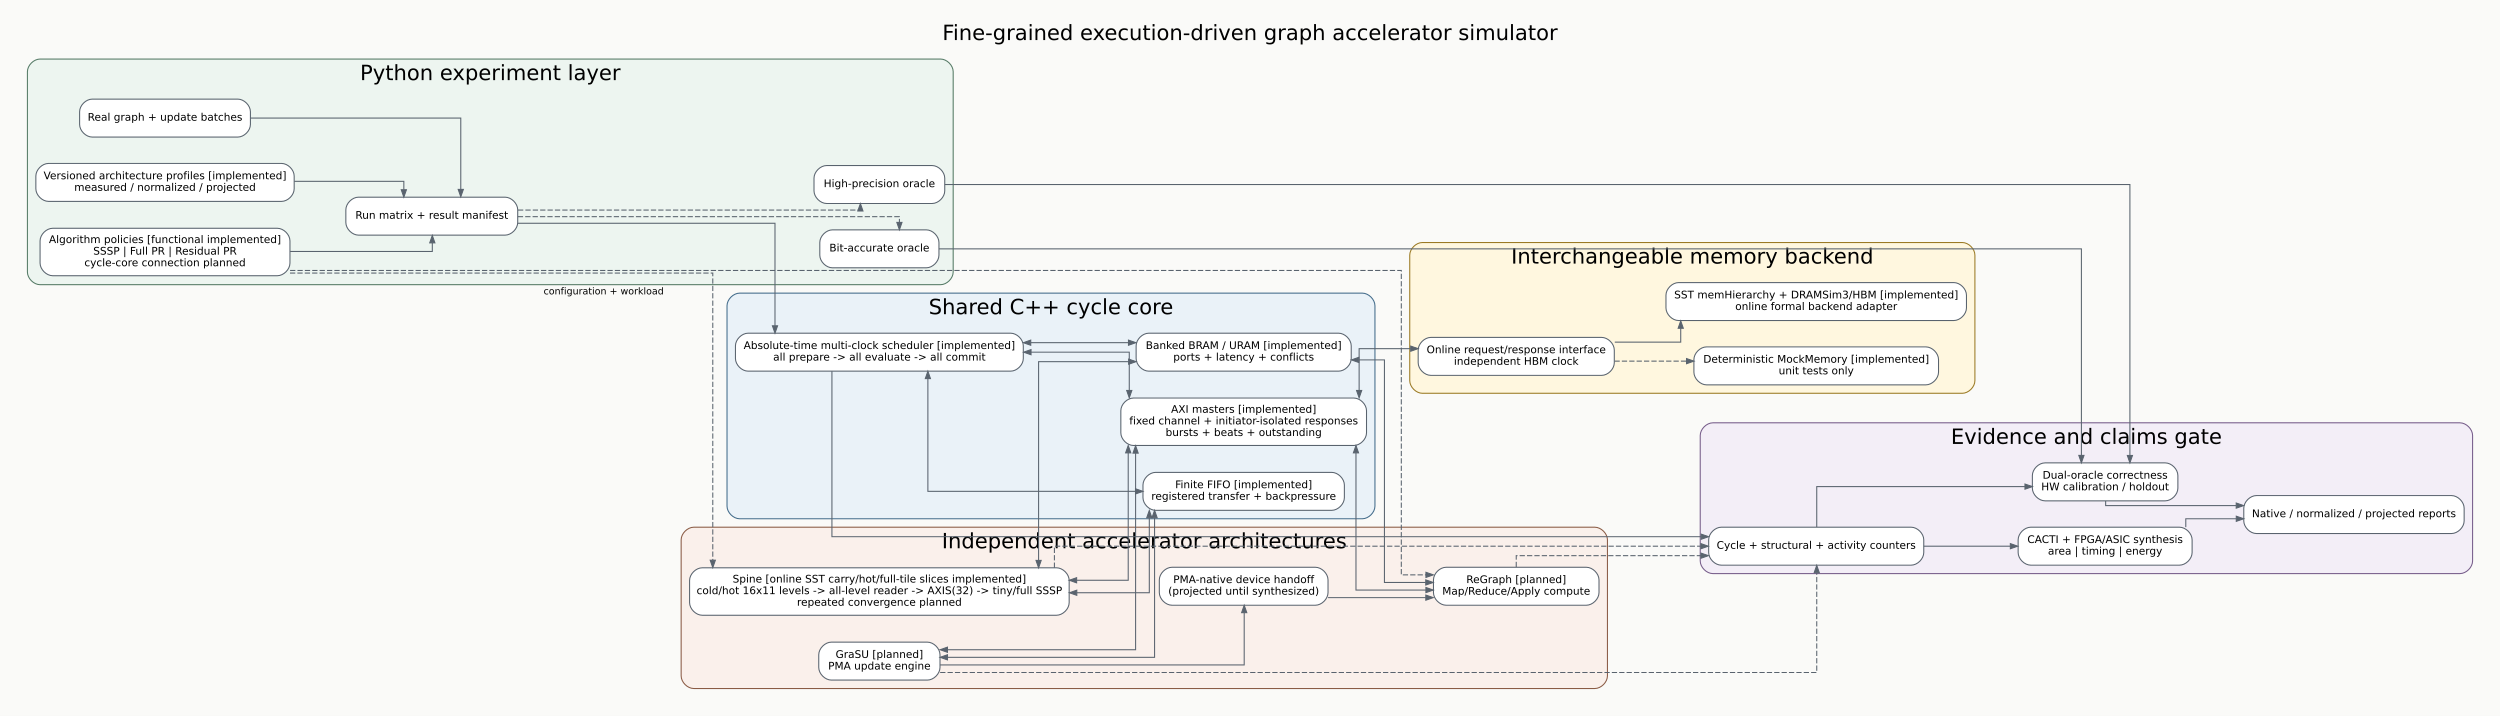
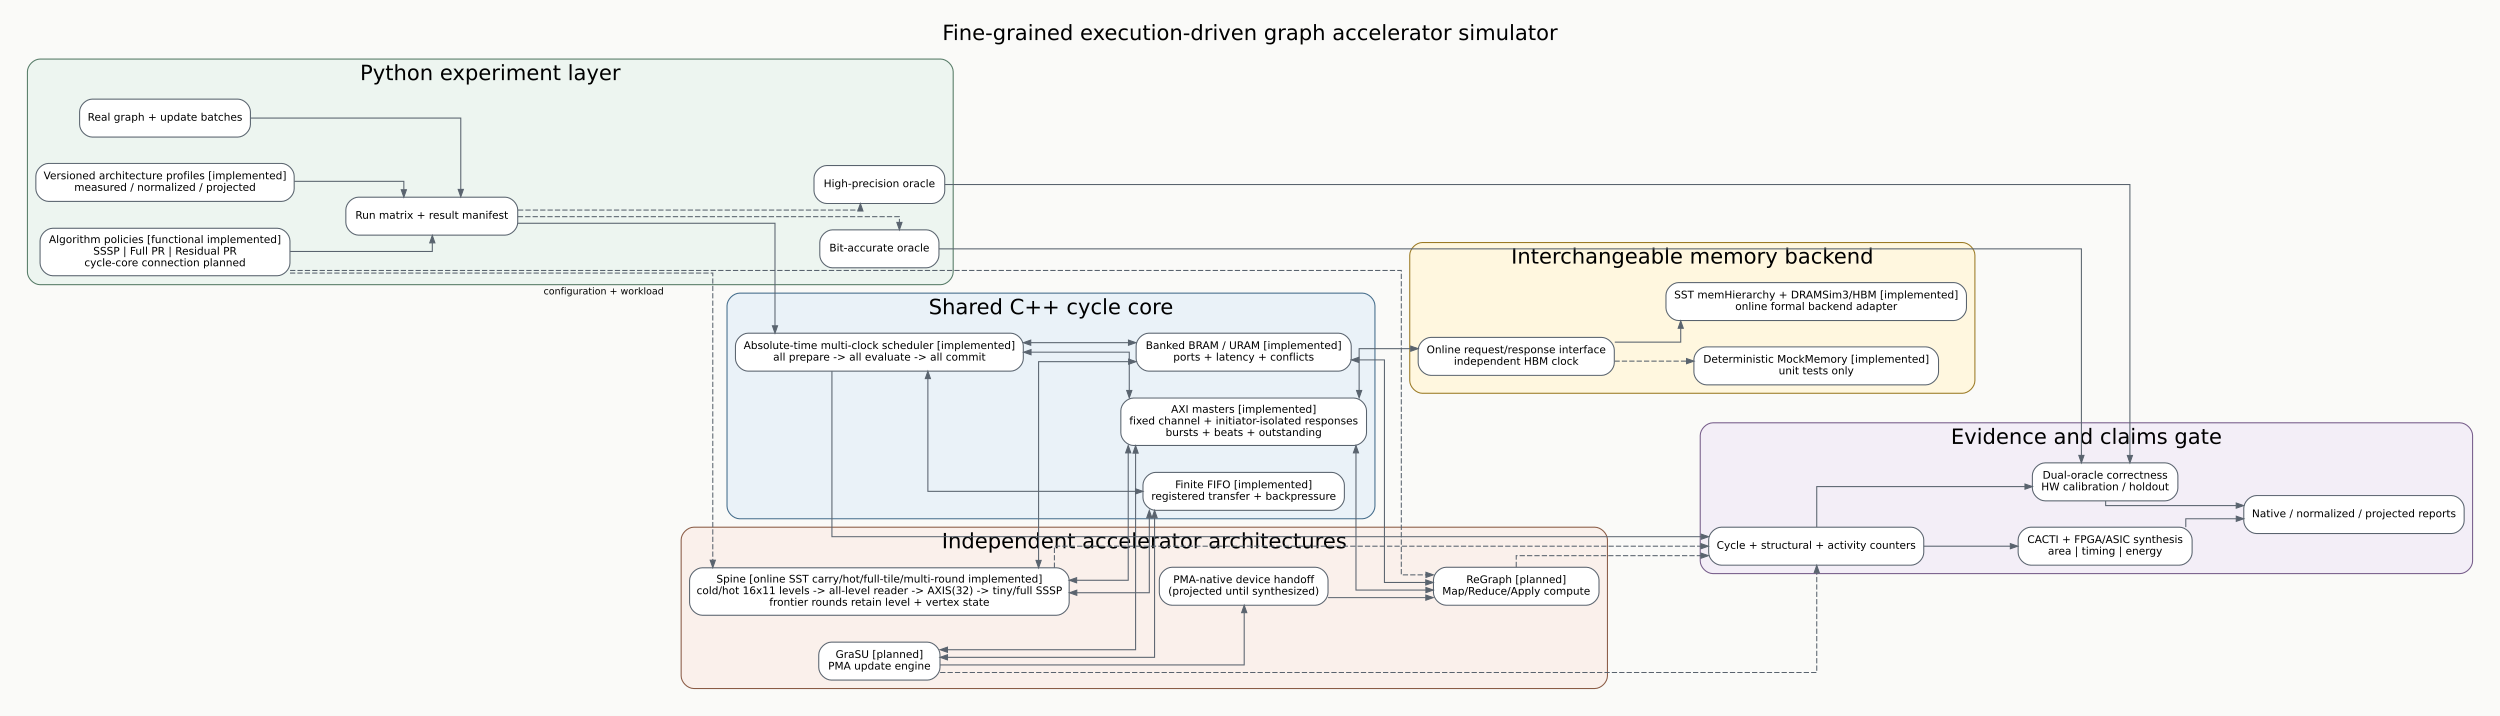
<svg xmlns="http://www.w3.org/2000/svg" width="2371pt" height="679pt" viewBox="0.00 0.00 2371.00 679.00">
  <g id="graph0" class="graph" transform="scale(1 1) rotate(0) translate(18 661)">
    <polygon fill="#fafaf8" stroke="transparent" points="-18,18 -18,-661 2353,-661 2353,18 -18,18" />
    <text text-anchor="middle" x="1167.5" y="-623" font-family="DejaVu Sans" font-size="20.00">Fine-grained execution-driven graph accelerator simulator</text>
    <g id="clust1" class="cluster">
      <path fill="#edf5f0" stroke="#557a66" d="M20,-391C20,-391 874,-391 874,-391 880,-391 886,-397 886,-403 886,-403 886,-593 886,-593 886,-599 880,-605 874,-605 874,-605 20,-605 20,-605 14,-605 8,-599 8,-593 8,-593 8,-403 8,-403 8,-397 14,-391 20,-391" />
      <text text-anchor="middle" x="447" y="-585" font-family="DejaVu Sans" font-size="20.00">Python experiment layer</text>
    </g>
    <g id="clust2" class="cluster">
      <path fill="#eaf2f8" stroke="#426b8a" d="M683.5,-169C683.5,-169 1274,-169 1274,-169 1280,-169 1286,-175 1286,-181 1286,-181 1286,-371 1286,-371 1286,-377 1280,-383 1274,-383 1274,-383 683.5,-383 683.5,-383 677.5,-383 671.5,-377 671.5,-371 671.5,-371 671.5,-181 671.5,-181 671.5,-175 677.5,-169 683.5,-169" />
      <text text-anchor="middle" x="978.75" y="-363" font-family="DejaVu Sans" font-size="20.00">Shared C++ cycle core</text>
    </g>
    <g id="clust3" class="cluster">
      <path fill="#faf0eb" stroke="#8a5b45" d="M640,-8C640,-8 1494.5,-8 1494.5,-8 1500.5,-8 1506.5,-14 1506.5,-20 1506.5,-20 1506.5,-149 1506.5,-149 1506.5,-155 1500.5,-161 1494.5,-161 1494.5,-161 640,-161 640,-161 634,-161 628,-155 628,-149 628,-149 628,-20 628,-20 628,-14 634,-8 640,-8" />
      <text text-anchor="middle" x="1067.25" y="-141" font-family="DejaVu Sans" font-size="20.00">Independent accelerator architectures</text>
    </g>
    <g id="clust4" class="cluster">
      <path fill="#fff7df" stroke="#9b7a25" d="M1331,-288C1331,-288 1843,-288 1843,-288 1849,-288 1855,-294 1855,-300 1855,-300 1855,-419 1855,-419 1855,-425 1849,-431 1843,-431 1843,-431 1331,-431 1331,-431 1325,-431 1319,-425 1319,-419 1319,-419 1319,-300 1319,-300 1319,-294 1325,-288 1331,-288" />
      <text text-anchor="middle" x="1587" y="-411" font-family="DejaVu Sans" font-size="20.00">Interchangeable memory backend</text>
    </g>
    <g id="clust5" class="cluster">
      <path fill="#f3eef7" stroke="#765c8a" d="M1606.5,-117C1606.5,-117 2315,-117 2315,-117 2321,-117 2327,-123 2327,-129 2327,-129 2327,-248 2327,-248 2327,-254 2321,-260 2315,-260 2315,-260 1606.5,-260 1606.5,-260 1600.5,-260 1594.5,-254 1594.5,-248 1594.5,-248 1594.5,-129 1594.5,-129 1594.5,-123 1600.5,-117 1606.5,-117" />
      <text text-anchor="middle" x="1960.75" y="-240" font-family="DejaVu Sans" font-size="20.00">Evidence and claims gate</text>
    </g>
    <g id="node1" class="node">
      <path fill="#ffffff" stroke="#59636e" d="M207.5,-567C207.5,-567 69.5,-567 69.5,-567 63.5,-567 57.5,-561 57.5,-555 57.5,-555 57.5,-543 57.5,-543 57.5,-537 63.5,-531 69.5,-531 69.5,-531 207.5,-531 207.5,-531 213.5,-531 219.5,-537 219.5,-543 219.5,-543 219.5,-555 219.5,-555 219.5,-561 213.5,-567 207.5,-567" />
      <text text-anchor="middle" x="138.5" y="-546.5" font-family="DejaVu Sans" font-size="10.00">Real graph + update batches</text>
    </g>
    <g id="node4" class="node">
      <path fill="#ffffff" stroke="#59636e" d="M461,-474C461,-474 322,-474 322,-474 316,-474 310,-468 310,-462 310,-462 310,-450 310,-450 310,-444 316,-438 322,-438 322,-438 461,-438 461,-438 467,-438 473,-444 473,-450 473,-450 473,-462 473,-462 473,-468 467,-474 461,-474" />
      <text text-anchor="middle" x="391.5" y="-453.5" font-family="DejaVu Sans" font-size="10.00">Run matrix + result manifest</text>
    </g>
    <g id="edge1" class="edge">
      <path fill="none" stroke="#59636e" d="M219.63,-549C302.47,-549 419,-549 419,-549 419,-549 419,-481.37 419,-481.37" />
      <polygon fill="#59636e" stroke="#59636e" points="421.45,-481.37 419,-474.37 416.55,-481.37 421.45,-481.37" />
    </g>
    <g id="node2" class="node">
      <path fill="#ffffff" stroke="#59636e" d="M249,-506C249,-506 28,-506 28,-506 22,-506 16,-500 16,-494 16,-494 16,-482 16,-482 16,-476 22,-470 28,-470 28,-470 249,-470 249,-470 255,-470 261,-476 261,-482 261,-482 261,-494 261,-494 261,-500 255,-506 249,-506" />
      <text text-anchor="middle" x="138.5" y="-491" font-family="DejaVu Sans" font-size="10.00">Versioned architecture profiles [implemented]</text>
      <text text-anchor="middle" x="138.5" y="-480" font-family="DejaVu Sans" font-size="10.00">measured / normalized / projected</text>
    </g>
    <g id="edge2" class="edge">
      <path fill="none" stroke="#59636e" d="M261.03,-489C314.4,-489 365,-489 365,-489 365,-489 365,-481.04 365,-481.04" />
      <polygon fill="#59636e" stroke="#59636e" points="367.45,-481.04 365,-474.04 362.55,-481.04 367.45,-481.04" />
    </g>
    <g id="node3" class="node">
      <path fill="#ffffff" stroke="#59636e" d="M245,-444.5C245,-444.5 32,-444.5 32,-444.5 26,-444.5 20,-438.5 20,-432.5 20,-432.5 20,-411.5 20,-411.5 20,-405.5 26,-399.5 32,-399.5 32,-399.5 245,-399.5 245,-399.5 251,-399.5 257,-405.5 257,-411.5 257,-411.5 257,-432.5 257,-432.5 257,-438.5 251,-444.5 245,-444.5" />
      <text text-anchor="middle" x="138.5" y="-430.5" font-family="DejaVu Sans" font-size="10.00">Algorithm policies [functional implemented]</text>
      <text text-anchor="middle" x="138.5" y="-419.5" font-family="DejaVu Sans" font-size="10.00">SSSP | Full PR | Residual PR</text>
      <text text-anchor="middle" x="138.5" y="-408.5" font-family="DejaVu Sans" font-size="10.00">cycle-core connection planned</text>
    </g>
    <g id="edge3" class="edge">
      <path fill="none" stroke="#59636e" d="M257.09,-422.5C323.06,-422.5 392,-422.5 392,-422.5 392,-422.5 392,-430.68 392,-430.68" />
      <polygon fill="#59636e" stroke="#59636e" points="389.55,-430.68 392,-437.68 394.45,-430.68 389.55,-430.68" />
    </g>
    <g id="node11" class="node">
      <path fill="#ffffff" stroke="#59636e" d="M984,-122.5C984,-122.5 648,-122.5 648,-122.5 642,-122.5 636,-116.5 636,-110.5 636,-110.5 636,-89.5 636,-89.5 636,-83.5 642,-77.5 648,-77.5 648,-77.5 984,-77.5 984,-77.5 990,-77.5 996,-83.5 996,-89.5 996,-89.5 996,-110.5 996,-110.5 996,-116.5 990,-122.5 984,-122.5" />
-       <text text-anchor="middle" x="816" y="-108.5" font-family="DejaVu Sans" font-size="10.00">Spine [online SST carry/hot/full-tile slices implemented]</text>
+       <text text-anchor="middle" x="816" y="-108.5" font-family="DejaVu Sans" font-size="10.00">Spine [online SST carry/hot/full-tile/multi-round implemented]</text>
      <text text-anchor="middle" x="816" y="-97.5" font-family="DejaVu Sans" font-size="10.00">cold/hot 16x11 levels -&gt; all-level reader -&gt; AXIS(32) -&gt; tiny/full SSSP</text>
-       <text text-anchor="middle" x="816" y="-86.5" font-family="DejaVu Sans" font-size="10.00">repeated convergence planned</text>
+       <text text-anchor="middle" x="816" y="-86.5" font-family="DejaVu Sans" font-size="10.00">frontier rounds retain level + vertex state</text>
    </g>
    <g id="edge16" class="edge">
      <path fill="none" stroke="#59636e" stroke-dasharray="5,2" d="M257.03,-402C410.36,-402 658,-402 658,-402 658,-402 658,-129.7 658,-129.7" />
      <polygon fill="#59636e" stroke="#59636e" points="660.45,-129.7 658,-122.7 655.55,-129.7 660.45,-129.7" />
    </g>
    <g id="node14" class="node">
      <path fill="#ffffff" stroke="#59636e" d="M1486.5,-123C1486.5,-123 1353.5,-123 1353.5,-123 1347.5,-123 1341.5,-117 1341.5,-111 1341.5,-111 1341.5,-99 1341.5,-99 1341.5,-93 1347.5,-87 1353.5,-87 1353.5,-87 1486.5,-87 1486.5,-87 1492.5,-87 1498.5,-93 1498.5,-99 1498.5,-99 1498.5,-111 1498.5,-111 1498.5,-117 1492.5,-123 1486.5,-123" />
      <text text-anchor="middle" x="1420" y="-108" font-family="DejaVu Sans" font-size="10.00">ReGraph [planned]</text>
      <text text-anchor="middle" x="1420" y="-97" font-family="DejaVu Sans" font-size="10.00">Map/Reduce/Apply compute</text>
    </g>
    <g id="edge17" class="edge">
      <path fill="none" stroke="#59636e" stroke-dasharray="5,2" d="M257.11,-404.5C555,-404.5 1311,-404.5 1311,-404.5 1311,-404.5 1311,-115.8 1311,-115.8 1311,-115.8 1334.36,-115.8 1334.36,-115.8" />
      <polygon fill="#59636e" stroke="#59636e" points="1334.36,-118.25 1341.36,-115.8 1334.36,-113.35 1334.36,-118.25" />
    </g>
    <g id="node5" class="node">
      <path fill="#ffffff" stroke="#59636e" d="M866,-504C866,-504 766,-504 766,-504 760,-504 754,-498 754,-492 754,-492 754,-480 754,-480 754,-474 760,-468 766,-468 766,-468 866,-468 866,-468 872,-468 878,-474 878,-480 878,-480 878,-492 878,-492 878,-498 872,-504 866,-504" />
      <text text-anchor="middle" x="816" y="-483.5" font-family="DejaVu Sans" font-size="10.00">High-precision oracle</text>
    </g>
    <g id="edge30" class="edge">
      <path fill="none" stroke="#59636e" stroke-dasharray="5,2" d="M473.27,-461.75C591.98,-461.75 798,-461.75 798,-461.75 798,-461.75 798,-462.36 798,-462.36" />
      <polygon fill="#59636e" stroke="#59636e" points="795.55,-460.87 798,-467.87 800.45,-460.87 795.55,-460.87" />
    </g>
    <g id="node6" class="node">
      <path fill="#ffffff" stroke="#59636e" d="M860.5,-443C860.5,-443 771.5,-443 771.5,-443 765.5,-443 759.5,-437 759.5,-431 759.5,-431 759.5,-419 759.5,-419 759.5,-413 765.5,-407 771.5,-407 771.5,-407 860.5,-407 860.5,-407 866.5,-407 872.5,-413 872.5,-419 872.5,-419 872.5,-431 872.5,-431 872.5,-437 866.5,-443 860.5,-443" />
      <text text-anchor="middle" x="816" y="-422.5" font-family="DejaVu Sans" font-size="10.00">Bit-accurate oracle</text>
    </g>
    <g id="edge31" class="edge">
      <path fill="none" stroke="#59636e" stroke-dasharray="5,2" d="M473.1,-455.5C601.19,-455.5 835,-455.5 835,-455.5 835,-455.5 835,-450.09 835,-450.09" />
      <polygon fill="#59636e" stroke="#59636e" points="837.45,-450.09 835,-443.09 832.55,-450.09 837.45,-450.09" />
    </g>
    <g id="node7" class="node">
      <path fill="#ffffff" stroke="#59636e" d="M940.5,-345C940.5,-345 691.5,-345 691.5,-345 685.5,-345 679.5,-339 679.5,-333 679.5,-333 679.5,-321 679.5,-321 679.5,-315 685.5,-309 691.5,-309 691.5,-309 940.5,-309 940.5,-309 946.5,-309 952.5,-315 952.5,-321 952.5,-321 952.5,-333 952.5,-333 952.5,-339 946.5,-345 940.5,-345" />
      <text text-anchor="middle" x="816" y="-330" font-family="DejaVu Sans" font-size="10.00">Absolute-time multi-clock scheduler [implemented]</text>
      <text text-anchor="middle" x="816" y="-319" font-family="DejaVu Sans" font-size="10.00">all prepare -&gt; all evaluate -&gt; all commit</text>
    </g>
    <g id="edge15" class="edge">
      <path fill="none" stroke="#59636e" d="M473.22,-449.25C569.64,-449.25 717,-449.25 717,-449.25 717,-449.25 717,-352.04 717,-352.04" />
      <polygon fill="#59636e" stroke="#59636e" points="719.45,-352.04 717,-345.04 714.55,-352.04 719.45,-352.04" />
      <text text-anchor="middle" x="554.5" y="-381.8" font-family="DejaVu Sans" font-size="9.00">configuration + workload</text>
    </g>
    <g id="node19" class="node">
      <path fill="#ffffff" stroke="#59636e" d="M2035.5,-222C2035.5,-222 1921.5,-222 1921.5,-222 1915.5,-222 1909.5,-216 1909.5,-210 1909.5,-210 1909.5,-198 1909.5,-198 1909.5,-192 1915.5,-186 1921.5,-186 1921.5,-186 2035.5,-186 2035.5,-186 2041.5,-186 2047.5,-192 2047.5,-198 2047.5,-198 2047.5,-210 2047.5,-210 2047.5,-216 2041.5,-222 2035.5,-222" />
      <text text-anchor="middle" x="1978.5" y="-207" font-family="DejaVu Sans" font-size="10.00">Dual-oracle correctness</text>
      <text text-anchor="middle" x="1978.5" y="-196" font-family="DejaVu Sans" font-size="10.00">HW calibration / holdout</text>
    </g>
    <g id="edge32" class="edge">
      <path fill="none" stroke="#59636e" d="M878.09,-486C1122.12,-486 2002,-486 2002,-486 2002,-486 2002,-229.07 2002,-229.07" />
      <polygon fill="#59636e" stroke="#59636e" points="2004.45,-229.07 2002,-222.07 1999.55,-229.07 2004.45,-229.07" />
    </g>
    <g id="edge33" class="edge">
      <path fill="none" stroke="#59636e" d="M872.53,-425C1102.56,-425 1956,-425 1956,-425 1956,-425 1956,-229.09 1956,-229.09" />
      <polygon fill="#59636e" stroke="#59636e" points="1958.45,-229.09 1956,-222.09 1953.55,-229.09 1958.45,-229.09" />
    </g>
    <g id="node8" class="node">
      <path fill="#ffffff" stroke="#59636e" d="M1245,-213C1245,-213 1078,-213 1078,-213 1072,-213 1066,-207 1066,-201 1066,-201 1066,-189 1066,-189 1066,-183 1072,-177 1078,-177 1078,-177 1245,-177 1245,-177 1251,-177 1257,-183 1257,-189 1257,-189 1257,-201 1257,-201 1257,-207 1251,-213 1245,-213" />
      <text text-anchor="middle" x="1161.5" y="-198" font-family="DejaVu Sans" font-size="10.00">Finite FIFO [implemented]</text>
      <text text-anchor="middle" x="1161.5" y="-187" font-family="DejaVu Sans" font-size="10.00">registered transfer + backpressure</text>
    </g>
    <g id="edge4" class="edge">
      <path fill="none" stroke="#59636e" d="M862,-301.92C862,-301.92 862,-195 862,-195 862,-195 1058.91,-195 1058.91,-195" />
      <polygon fill="#59636e" stroke="#59636e" points="859.55,-301.92 862,-308.92 864.45,-301.92 859.55,-301.92" />
      <polygon fill="#59636e" stroke="#59636e" points="1058.91,-197.45 1065.91,-195 1058.91,-192.55 1058.91,-197.45" />
    </g>
    <g id="node9" class="node">
      <path fill="#ffffff" stroke="#59636e" d="M1251.5,-345C1251.5,-345 1071.5,-345 1071.5,-345 1065.5,-345 1059.5,-339 1059.5,-333 1059.5,-333 1059.5,-321 1059.5,-321 1059.5,-315 1065.5,-309 1071.5,-309 1071.5,-309 1251.5,-309 1251.5,-309 1257.5,-309 1263.5,-315 1263.5,-321 1263.5,-321 1263.5,-333 1263.5,-333 1263.5,-339 1257.5,-345 1251.5,-345" />
      <text text-anchor="middle" x="1161.5" y="-330" font-family="DejaVu Sans" font-size="10.00">Banked BRAM / URAM [implemented]</text>
      <text text-anchor="middle" x="1161.5" y="-319" font-family="DejaVu Sans" font-size="10.00">ports + latency + conflicts</text>
    </g>
    <g id="edge5" class="edge">
      <path fill="none" stroke="#59636e" d="M959.55,-336C959.55,-336 1052.24,-336 1052.24,-336" />
      <polygon fill="#59636e" stroke="#59636e" points="1052.24,-338.45 1059.24,-336 1052.24,-333.55 1052.24,-338.45" />
      <polygon fill="#59636e" stroke="#59636e" points="959.55,-333.55 952.55,-336 959.55,-338.45 959.55,-333.55" />
    </g>
    <g id="node10" class="node">
      <path fill="#ffffff" stroke="#59636e" d="M1266,-283.5C1266,-283.5 1057,-283.5 1057,-283.5 1051,-283.5 1045,-277.5 1045,-271.5 1045,-271.5 1045,-250.5 1045,-250.5 1045,-244.5 1051,-238.5 1057,-238.5 1057,-238.5 1266,-238.5 1266,-238.5 1272,-238.5 1278,-244.5 1278,-250.5 1278,-250.5 1278,-271.5 1278,-271.5 1278,-277.5 1272,-283.5 1266,-283.5" />
      <text text-anchor="middle" x="1161.5" y="-269.5" font-family="DejaVu Sans" font-size="10.00">AXI masters [implemented]</text>
      <text text-anchor="middle" x="1161.5" y="-258.5" font-family="DejaVu Sans" font-size="10.00">fixed channel + initiator-isolated responses</text>
      <text text-anchor="middle" x="1161.5" y="-247.5" font-family="DejaVu Sans" font-size="10.00">bursts + beats + outstanding</text>
    </g>
    <g id="edge6" class="edge">
      <path fill="none" stroke="#59636e" d="M959.83,-327C959.83,-327 1053,-327 1053,-327 1053,-327 1053,-290.71 1053,-290.71" />
      <polygon fill="#59636e" stroke="#59636e" points="959.83,-324.55 952.83,-327 959.83,-329.45 959.83,-324.55" />
      <polygon fill="#59636e" stroke="#59636e" points="1055.45,-290.71 1053,-283.71 1050.55,-290.71 1055.45,-290.71" />
    </g>
    <g id="node18" class="node">
      <path fill="#ffffff" stroke="#59636e" d="M1794.5,-161C1794.5,-161 1614.5,-161 1614.5,-161 1608.5,-161 1602.5,-155 1602.5,-149 1602.5,-149 1602.5,-137 1602.5,-137 1602.5,-131 1608.5,-125 1614.5,-125 1614.5,-125 1794.5,-125 1794.5,-125 1800.5,-125 1806.5,-131 1806.5,-137 1806.5,-137 1806.5,-149 1806.5,-149 1806.5,-155 1800.5,-161 1794.5,-161" />
      <text text-anchor="middle" x="1704.5" y="-140.5" font-family="DejaVu Sans" font-size="10.00">Cycle + structural + activity counters</text>
    </g>
    <g id="edge26" class="edge">
      <path fill="none" stroke="#59636e" d="M771,-308.93C771,-264.22 771,-152 771,-152 771,-152 1595.38,-152 1595.38,-152" />
      <polygon fill="#59636e" stroke="#59636e" points="1595.38,-154.45 1602.38,-152 1595.38,-149.55 1595.38,-154.45" />
    </g>
    <g id="edge18" class="edge">
      <path fill="none" stroke="#59636e" d="M1072,-169.91C1072,-169.91 1072,-98.83 1072,-98.83 1072,-98.83 1003.23,-98.83 1003.23,-98.83" />
      <polygon fill="#59636e" stroke="#59636e" points="1069.55,-169.91 1072,-176.91 1074.45,-169.91 1069.55,-169.91" />
      <polygon fill="#59636e" stroke="#59636e" points="1003.23,-96.38 996.23,-98.83 1003.23,-101.28 1003.23,-96.38" />
    </g>
    <g id="node12" class="node">
      <path fill="#ffffff" stroke="#59636e" d="M861.5,-52C861.5,-52 770.5,-52 770.5,-52 764.5,-52 758.5,-46 758.5,-40 758.5,-40 758.5,-28 758.5,-28 758.5,-22 764.5,-16 770.5,-16 770.5,-16 861.5,-16 861.5,-16 867.5,-16 873.5,-22 873.5,-28 873.5,-28 873.5,-40 873.5,-40 873.5,-46 867.5,-52 861.5,-52" />
      <text text-anchor="middle" x="816" y="-37" font-family="DejaVu Sans" font-size="10.00">GraSU [planned]</text>
      <text text-anchor="middle" x="816" y="-26" font-family="DejaVu Sans" font-size="10.00">PMA update engine</text>
    </g>
    <g id="edge20" class="edge">
      <path fill="none" stroke="#59636e" d="M1077,-169.94C1077,-169.94 1077,-37.6 1077,-37.6 1077,-37.6 880.6,-37.6 880.6,-37.6" />
      <polygon fill="#59636e" stroke="#59636e" points="1074.55,-169.94 1077,-176.94 1079.45,-169.94 1074.55,-169.94" />
      <polygon fill="#59636e" stroke="#59636e" points="880.6,-35.15 873.6,-37.6 880.6,-40.05 880.6,-35.15" />
    </g>
    <g id="edge19" class="edge">
      <path fill="none" stroke="#59636e" d="M1052.41,-318C1052.41,-318 967,-318 967,-318 967,-318 967,-129.51 967,-129.51" />
      <polygon fill="#59636e" stroke="#59636e" points="1052.41,-320.45 1059.41,-318 1052.41,-315.55 1052.41,-320.45" />
      <polygon fill="#59636e" stroke="#59636e" points="969.45,-129.51 967,-122.51 964.55,-129.51 969.45,-129.51" />
    </g>
    <g id="edge21" class="edge">
      <path fill="none" stroke="#59636e" d="M1270.7,-319.67C1270.7,-319.67 1295,-319.67 1295,-319.67 1295,-319.67 1295,-108.6 1295,-108.6 1295,-108.6 1334.19,-108.6 1334.19,-108.6" />
      <polygon fill="#59636e" stroke="#59636e" points="1270.7,-317.22 1263.7,-319.67 1270.7,-322.12 1270.7,-317.22" />
      <polygon fill="#59636e" stroke="#59636e" points="1334.19,-111.05 1341.19,-108.6 1334.19,-106.15 1334.19,-111.05" />
    </g>
    <g id="node15" class="node">
      <path fill="#ffffff" stroke="#59636e" d="M1501,-341C1501,-341 1339,-341 1339,-341 1333,-341 1327,-335 1327,-329 1327,-329 1327,-317 1327,-317 1327,-311 1333,-305 1339,-305 1339,-305 1501,-305 1501,-305 1507,-305 1513,-311 1513,-317 1513,-317 1513,-329 1513,-329 1513,-335 1507,-341 1501,-341" />
      <text text-anchor="middle" x="1420" y="-326" font-family="DejaVu Sans" font-size="10.00">Online request/response interface</text>
      <text text-anchor="middle" x="1420" y="-315" font-family="DejaVu Sans" font-size="10.00">independent HBM clock</text>
    </g>
    <g id="edge22" class="edge">
      <path fill="none" stroke="#59636e" d="M1271,-290.7C1271,-290.7 1271,-330.33 1271,-330.33 1271,-330.33 1319.91,-330.33 1319.91,-330.33" />
      <polygon fill="#59636e" stroke="#59636e" points="1273.45,-290.7 1271,-283.7 1268.55,-290.7 1273.45,-290.7" />
      <polygon fill="#59636e" stroke="#59636e" points="1319.91,-332.78 1326.91,-330.33 1319.91,-327.88 1319.91,-332.78" />
    </g>
    <g id="edge23" class="edge">
      <path fill="none" stroke="#59636e" d="M1003.07,-110.67C1003.07,-110.67 1052,-110.67 1052,-110.67 1052,-110.67 1052,-231.49 1052,-231.49" />
      <polygon fill="#59636e" stroke="#59636e" points="1003.07,-108.22 996.07,-110.67 1003.07,-113.12 1003.07,-108.22" />
      <polygon fill="#59636e" stroke="#59636e" points="1049.55,-231.49 1052,-238.49 1054.45,-231.49 1049.55,-231.49" />
    </g>
    <g id="edge27" class="edge">
      <path fill="none" stroke="#59636e" stroke-dasharray="5,2" d="M982,-122.51C982,-132.91 982,-143 982,-143 982,-143 1595.13,-143 1595.13,-143" />
      <polygon fill="#59636e" stroke="#59636e" points="1595.13,-145.45 1602.13,-143 1595.13,-140.55 1595.13,-145.45" />
    </g>
    <g id="edge24" class="edge">
      <path fill="none" stroke="#59636e" d="M880.59,-44.8C880.59,-44.8 1059,-44.8 1059,-44.8 1059,-44.8 1059,-231.27 1059,-231.27" />
      <polygon fill="#59636e" stroke="#59636e" points="880.59,-42.35 873.59,-44.8 880.59,-47.25 880.59,-42.35" />
      <polygon fill="#59636e" stroke="#59636e" points="1056.55,-231.27 1059,-238.27 1061.45,-231.27 1056.55,-231.27" />
    </g>
    <g id="node13" class="node">
      <path fill="#ffffff" stroke="#59636e" d="M1229.5,-123C1229.5,-123 1093.5,-123 1093.5,-123 1087.5,-123 1081.5,-117 1081.5,-111 1081.5,-111 1081.5,-99 1081.5,-99 1081.5,-93 1087.5,-87 1093.5,-87 1093.5,-87 1229.5,-87 1229.5,-87 1235.5,-87 1241.5,-93 1241.5,-99 1241.5,-99 1241.5,-111 1241.5,-111 1241.5,-117 1235.5,-123 1229.5,-123" />
      <text text-anchor="middle" x="1161.5" y="-108" font-family="DejaVu Sans" font-size="10.00">PMA-native device handoff</text>
      <text text-anchor="middle" x="1161.5" y="-97" font-family="DejaVu Sans" font-size="10.00">(projected until synthesized)</text>
    </g>
    <g id="edge7" class="edge">
      <path fill="none" stroke="#59636e" d="M873.52,-30.4C971.91,-30.4 1162,-30.4 1162,-30.4 1162,-30.4 1162,-79.94 1162,-79.94" />
      <polygon fill="#59636e" stroke="#59636e" points="1159.55,-79.94 1162,-86.94 1164.45,-79.94 1159.55,-79.94" />
    </g>
    <g id="edge28" class="edge">
      <path fill="none" stroke="#59636e" stroke-dasharray="5,2" d="M873.64,-23.2C1070.64,-23.2 1705,-23.2 1705,-23.2 1705,-23.2 1705,-117.8 1705,-117.8" />
      <polygon fill="#59636e" stroke="#59636e" points="1702.55,-117.8 1705,-124.8 1707.45,-117.8 1702.55,-117.8" />
    </g>
    <g id="edge8" class="edge">
      <path fill="none" stroke="#59636e" d="M1241.52,-94.2C1241.52,-94.2 1334.24,-94.2 1334.24,-94.2" />
      <polygon fill="#59636e" stroke="#59636e" points="1334.24,-96.65 1341.24,-94.2 1334.24,-91.75 1334.24,-96.65" />
    </g>
    <g id="edge25" class="edge">
      <path fill="none" stroke="#59636e" d="M1334.33,-101.4C1334.33,-101.4 1268,-101.4 1268,-101.4 1268,-101.4 1268,-231.47 1268,-231.47" />
      <polygon fill="#59636e" stroke="#59636e" points="1334.33,-103.85 1341.33,-101.4 1334.33,-98.95 1334.33,-103.85" />
      <polygon fill="#59636e" stroke="#59636e" points="1265.55,-231.47 1268,-238.47 1270.45,-231.47 1265.55,-231.47" />
    </g>
    <g id="edge29" class="edge">
      <path fill="none" stroke="#59636e" stroke-dasharray="5,2" d="M1420,-123.2C1420,-129.03 1420,-134 1420,-134 1420,-134 1595.19,-134 1595.19,-134" />
      <polygon fill="#59636e" stroke="#59636e" points="1595.19,-136.45 1602.19,-134 1595.19,-131.55 1595.19,-136.45" />
    </g>
    <g id="node16" class="node">
      <path fill="#ffffff" stroke="#59636e" d="M1808.5,-332C1808.5,-332 1600.5,-332 1600.5,-332 1594.5,-332 1588.5,-326 1588.5,-320 1588.5,-320 1588.5,-308 1588.5,-308 1588.5,-302 1594.5,-296 1600.5,-296 1600.5,-296 1808.5,-296 1808.5,-296 1814.5,-296 1820.5,-302 1820.5,-308 1820.5,-308 1820.5,-320 1820.5,-320 1820.5,-326 1814.5,-332 1808.5,-332" />
      <text text-anchor="middle" x="1704.5" y="-317" font-family="DejaVu Sans" font-size="10.00">Deterministic MockMemory [implemented]</text>
      <text text-anchor="middle" x="1704.5" y="-306" font-family="DejaVu Sans" font-size="10.00">unit tests only</text>
    </g>
    <g id="edge9" class="edge">
      <path fill="none" stroke="#59636e" stroke-dasharray="5,2" d="M1513.16,-318.5C1513.16,-318.5 1581.5,-318.5 1581.5,-318.5" />
      <polygon fill="#59636e" stroke="#59636e" points="1581.5,-320.95 1588.5,-318.5 1581.5,-316.05 1581.5,-320.95" />
    </g>
    <g id="node17" class="node">
      <path fill="#ffffff" stroke="#59636e" d="M1835,-393C1835,-393 1574,-393 1574,-393 1568,-393 1562,-387 1562,-381 1562,-381 1562,-369 1562,-369 1562,-363 1568,-357 1574,-357 1574,-357 1835,-357 1835,-357 1841,-357 1847,-363 1847,-369 1847,-369 1847,-381 1847,-381 1847,-387 1841,-393 1835,-393" />
      <text text-anchor="middle" x="1704.5" y="-378" font-family="DejaVu Sans" font-size="10.00">SST memHierarchy + DRAMSim3/HBM [implemented]</text>
      <text text-anchor="middle" x="1704.5" y="-367" font-family="DejaVu Sans" font-size="10.00">online formal backend adapter</text>
    </g>
    <g id="edge10" class="edge">
      <path fill="none" stroke="#59636e" d="M1513.45,-336.5C1546.67,-336.5 1576,-336.5 1576,-336.5 1576,-336.5 1576,-349.65 1576,-349.65" />
      <polygon fill="#59636e" stroke="#59636e" points="1573.55,-349.65 1576,-356.65 1578.45,-349.65 1573.55,-349.65" />
    </g>
    <g id="edge11" class="edge">
      <path fill="none" stroke="#59636e" d="M1705,-161.19C1705,-177.7 1705,-199.5 1705,-199.5 1705,-199.5 1902.48,-199.5 1902.48,-199.5" />
      <polygon fill="#59636e" stroke="#59636e" points="1902.48,-201.95 1909.48,-199.5 1902.48,-197.05 1902.48,-201.95" />
    </g>
    <g id="node20" class="node">
      <path fill="#ffffff" stroke="#59636e" d="M2049,-161C2049,-161 1908,-161 1908,-161 1902,-161 1896,-155 1896,-149 1896,-149 1896,-137 1896,-137 1896,-131 1902,-125 1908,-125 1908,-125 2049,-125 2049,-125 2055,-125 2061,-131 2061,-137 2061,-137 2061,-149 2061,-149 2061,-155 2055,-161 2049,-161" />
      <text text-anchor="middle" x="1978.5" y="-146" font-family="DejaVu Sans" font-size="10.00">CACTI + FPGA/ASIC synthesis</text>
      <text text-anchor="middle" x="1978.5" y="-135" font-family="DejaVu Sans" font-size="10.00">area | timing | energy</text>
    </g>
    <g id="edge13" class="edge">
      <path fill="none" stroke="#59636e" d="M1806.53,-143C1806.53,-143 1888.61,-143 1888.61,-143" />
      <polygon fill="#59636e" stroke="#59636e" points="1888.61,-145.45 1895.61,-143 1888.61,-140.55 1888.61,-145.45" />
    </g>
    <g id="node21" class="node">
      <path fill="#ffffff" stroke="#59636e" d="M2307,-191C2307,-191 2122,-191 2122,-191 2116,-191 2110,-185 2110,-179 2110,-179 2110,-167 2110,-167 2110,-161 2116,-155 2122,-155 2122,-155 2307,-155 2307,-155 2313,-155 2319,-161 2319,-167 2319,-167 2319,-179 2319,-179 2319,-185 2313,-191 2307,-191" />
      <text text-anchor="middle" x="2214.5" y="-170.5" font-family="DejaVu Sans" font-size="10.00">Native / normalized / projected reports</text>
    </g>
    <g id="edge12" class="edge">
      <path fill="none" stroke="#59636e" d="M1979,-185.84C1979,-183.28 1979,-181.5 1979,-181.5 1979,-181.5 2102.83,-181.5 2102.83,-181.5" />
      <polygon fill="#59636e" stroke="#59636e" points="2102.83,-183.95 2109.83,-181.5 2102.83,-179.05 2102.83,-183.95" />
    </g>
    <g id="edge14" class="edge">
      <path fill="none" stroke="#59636e" d="M2055,-161.06C2055,-165.49 2055,-169 2055,-169 2055,-169 2102.89,-169 2102.89,-169" />
      <polygon fill="#59636e" stroke="#59636e" points="2102.89,-171.45 2109.89,-169 2102.89,-166.55 2102.89,-171.45" />
    </g>
  </g>
</svg>
